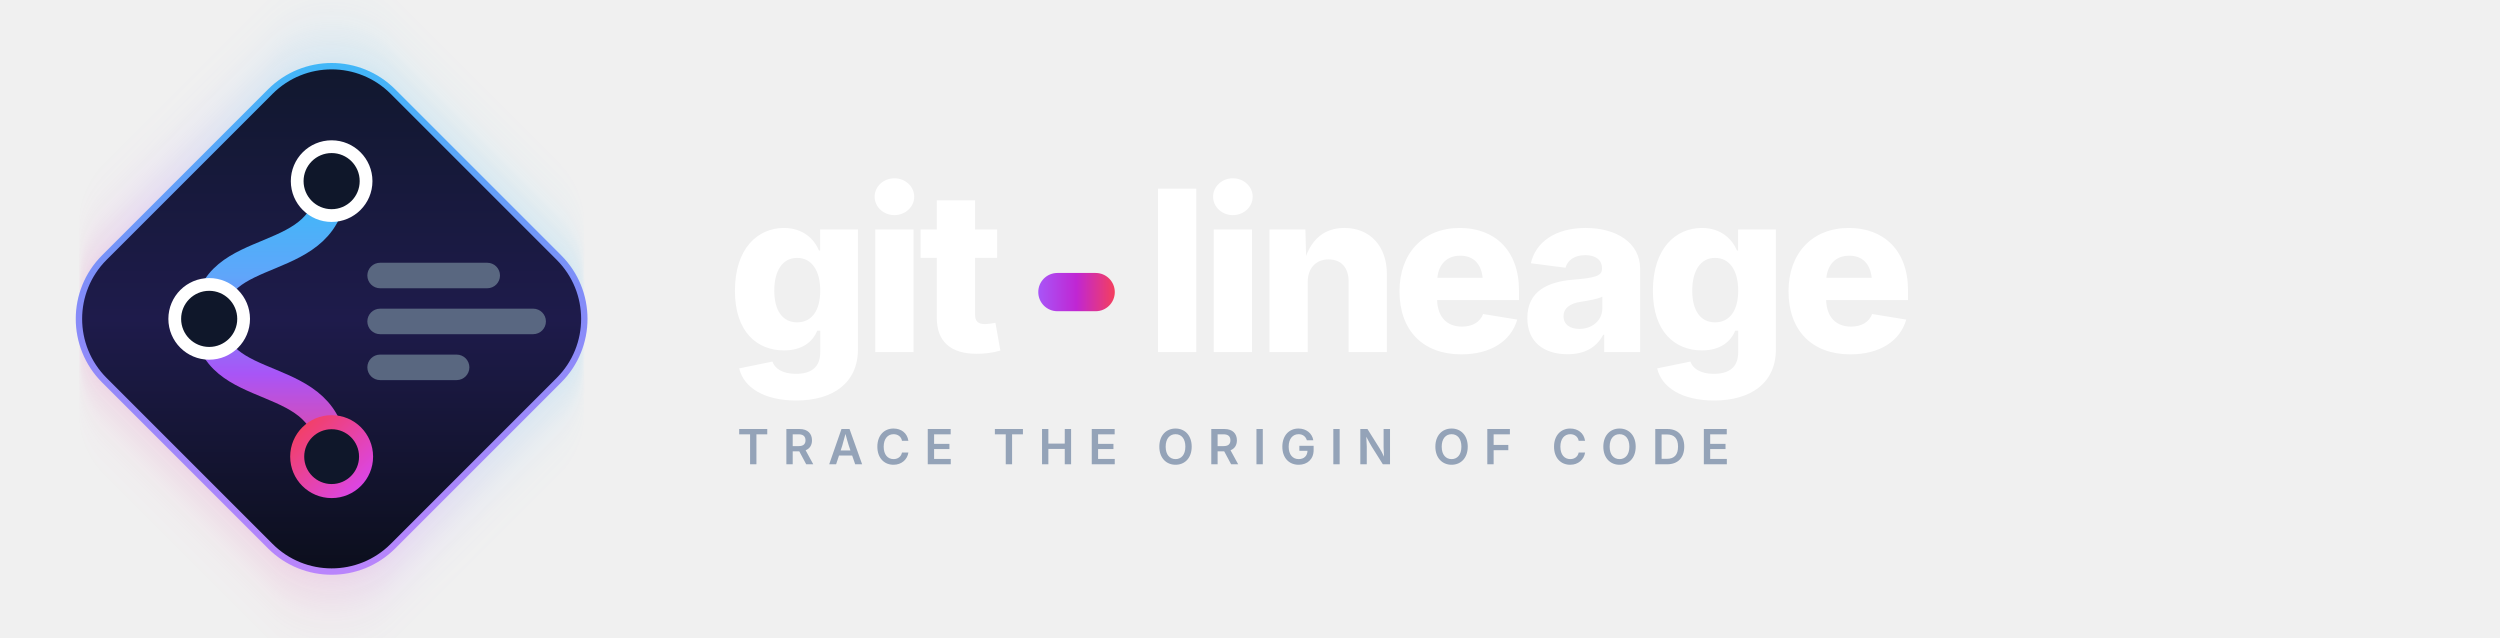
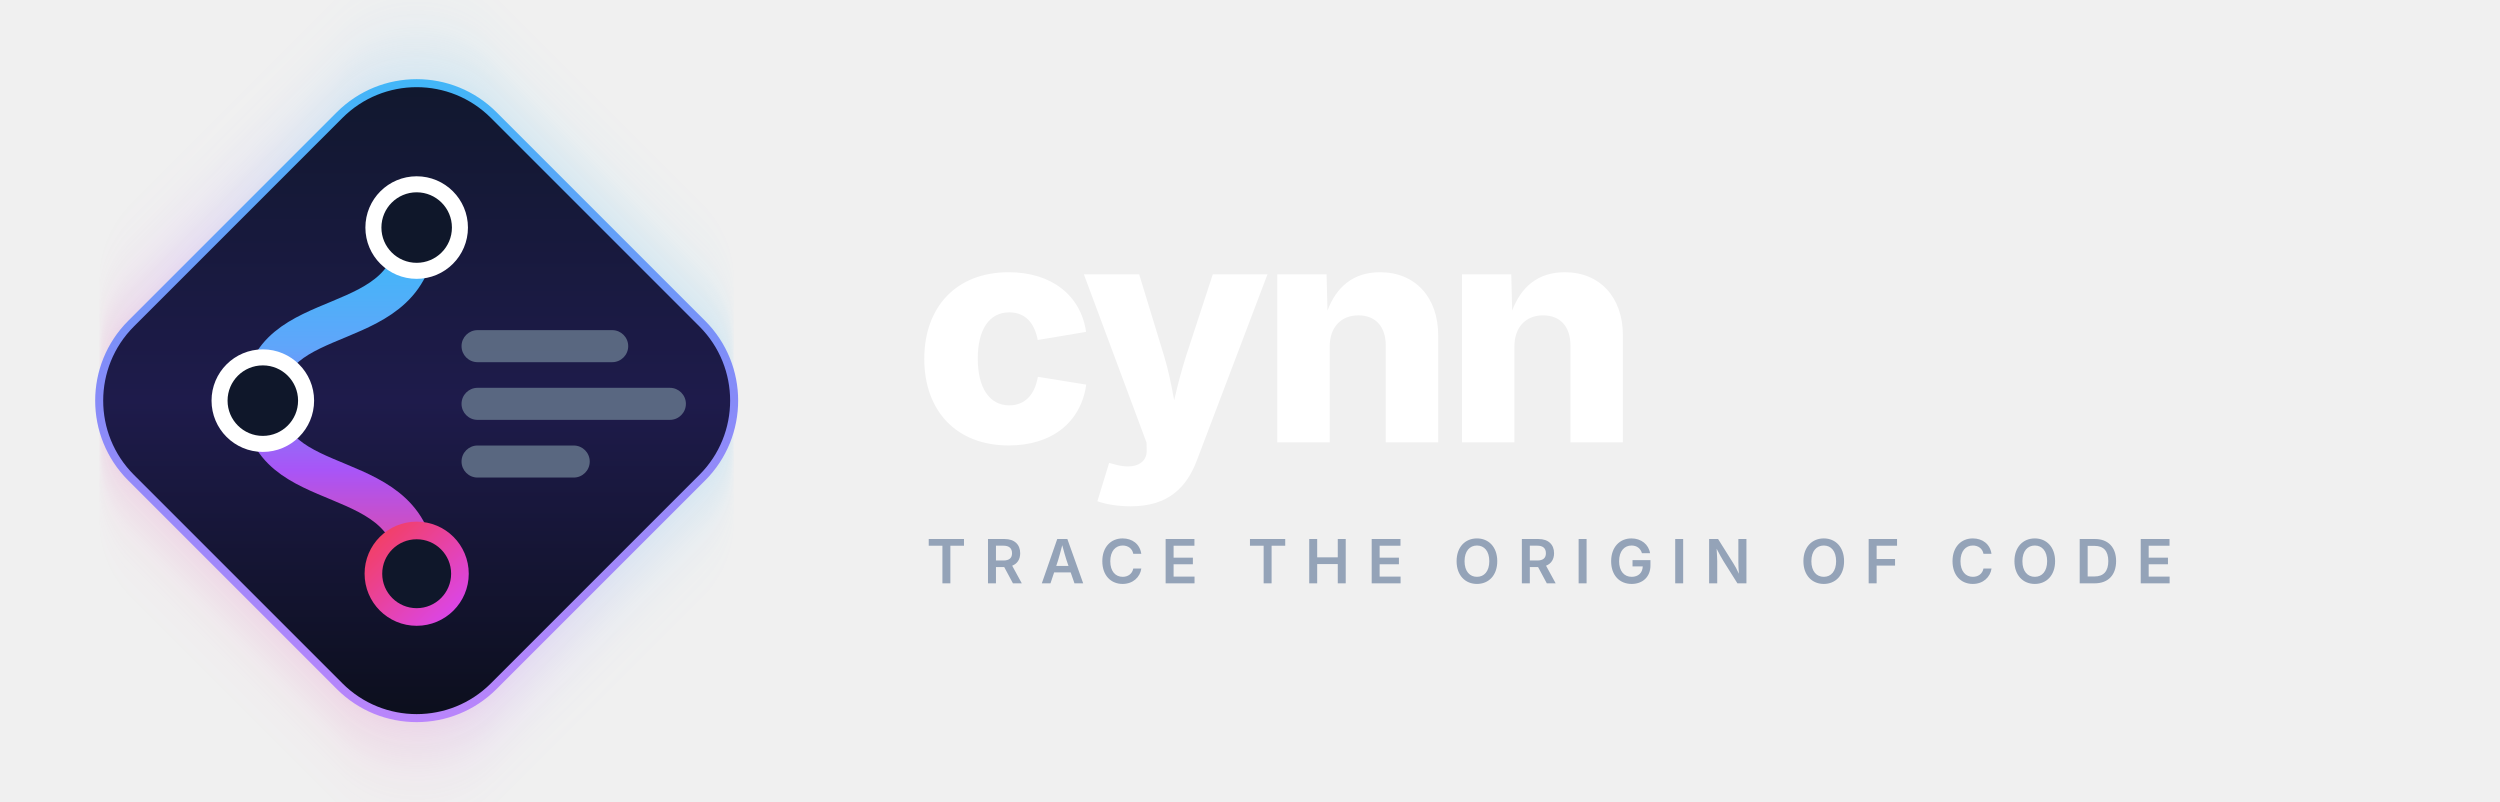
- <svg xmlns="http://www.w3.org/2000/svg" viewBox="0 0 980 250" width="100%" height="100%" fill="none">
+ <svg xmlns="http://www.w3.org/2000/svg" viewBox="0 0 780 250" width="100%" height="100%" fill="none">
  <defs>
    <linearGradient id="gl-diamond-bg" x1="0%" y1="0%" x2="100%" y2="100%">
      <stop offset="0%" stop-color="#0f172a" />
      <stop offset="50%" stop-color="#1e1b4b" />
      <stop offset="100%" stop-color="#090d16" />
    </linearGradient>
    <linearGradient id="gl-diamond-border" x1="0%" y1="0%" x2="100%" y2="100%">
      <stop offset="0%" stop-color="#38bdf8" />
      <stop offset="45%" stop-color="#818cf8" />
      <stop offset="100%" stop-color="#c084fc" />
    </linearGradient>
    <linearGradient id="gl-branch-gradient" x1="0%" y1="0%" x2="0%" y2="100%">
      <stop offset="0%" stop-color="#38bdf8" />
      <stop offset="35%" stop-color="#60a5fa" />
      <stop offset="70%" stop-color="#a855f7" />
      <stop offset="100%" stop-color="#ec4899" />
    </linearGradient>
    <linearGradient id="gl-node-magenta" x1="0%" y1="0%" x2="100%" y2="100%">
      <stop offset="0%" stop-color="#f43f5e" />
      <stop offset="100%" stop-color="#d946ef" />
    </linearGradient>
-     <linearGradient id="gl-hyphen-gradient" x1="0%" y1="0%" x2="100%" y2="0%">
-       <stop offset="0%" stop-color="#a855f7" />
-       <stop offset="50%" stop-color="#c026d3" />
-       <stop offset="100%" stop-color="#f43f5e" />
-     </linearGradient>
    <filter id="gl-subtle-glow" x="-30%" y="-30%" width="160%" height="160%">
      <feGaussianBlur stdDeviation="12" result="blur" />
      <feComposite in="SourceGraphic" in2="blur" operator="over" />
    </filter>
  </defs>
  <g transform="translate(130, 125)">
    <rect x="-80" y="-80" width="160" height="160" rx="34" transform="rotate(45)" fill="url(#gl-branch-gradient)" opacity="0.32" filter="url(#gl-subtle-glow)" />
    <rect x="-80" y="-80" width="160" height="160" rx="34" transform="rotate(45)" fill="url(#gl-diamond-bg)" stroke="url(#gl-diamond-border)" stroke-width="2.5" />
    <path d="M 0 -54 C 0 -18, -48 -32, -48 0 C -48 32, 0 18, 0 54" fill="none" stroke="url(#gl-branch-gradient)" stroke-width="12" stroke-linecap="round" />
    <rect x="14" y="-22" width="52" height="10" rx="5" fill="#64748b" opacity="0.85" />
    <rect x="14" y="-4" width="70" height="10" rx="5" fill="#64748b" opacity="0.85" />
    <rect x="14" y="14" width="40" height="10" rx="5" fill="#64748b" opacity="0.85" />
    <circle cx="0" cy="-54" r="13.5" fill="#0f172a" stroke="#ffffff" stroke-width="5" />
    <circle cx="-48" cy="0" r="13.5" fill="#0f172a" stroke="#ffffff" stroke-width="5" />
    <circle cx="0" cy="54" r="13.5" fill="#0f172a" stroke="url(#gl-node-magenta)" stroke-width="5.5" />
  </g>
  <g transform="translate(285, 138)">
-     <text x="0" y="0" font-family="system-ui, -apple-system, BlinkMacSystemFont, 'Inter', 'Segoe UI', Roboto, 'Helvetica Neue', sans-serif" font-weight="800" font-size="88" letter-spacing="-0.035em" fill="#FFFFFF">git</text>
-     <rect x="122" y="-31" width="30" height="15" rx="7.5" fill="url(#gl-hyphen-gradient)" />
-     <text x="164" y="0" font-family="system-ui, -apple-system, BlinkMacSystemFont, 'Inter', 'Segoe UI', Roboto, 'Helvetica Neue', sans-serif" font-weight="800" font-size="88" letter-spacing="-0.035em" fill="#FFFFFF">lineage</text>
+     <text x="0" y="0" font-family="system-ui, -apple-system, BlinkMacSystemFont, 'Inter', 'Segoe UI', Roboto, 'Helvetica Neue', sans-serif" font-weight="800" font-size="96" letter-spacing="-0.035em" fill="#FFFFFF">cynn</text>
    <text x="4" y="44" font-family="system-ui, -apple-system, BlinkMacSystemFont, 'Inter', 'Segoe UI', Roboto, sans-serif" font-weight="600" font-size="19" fill="#94A3B8" letter-spacing="0.28em">TRACE THE ORIGIN OF CODE</text>
  </g>
</svg>
